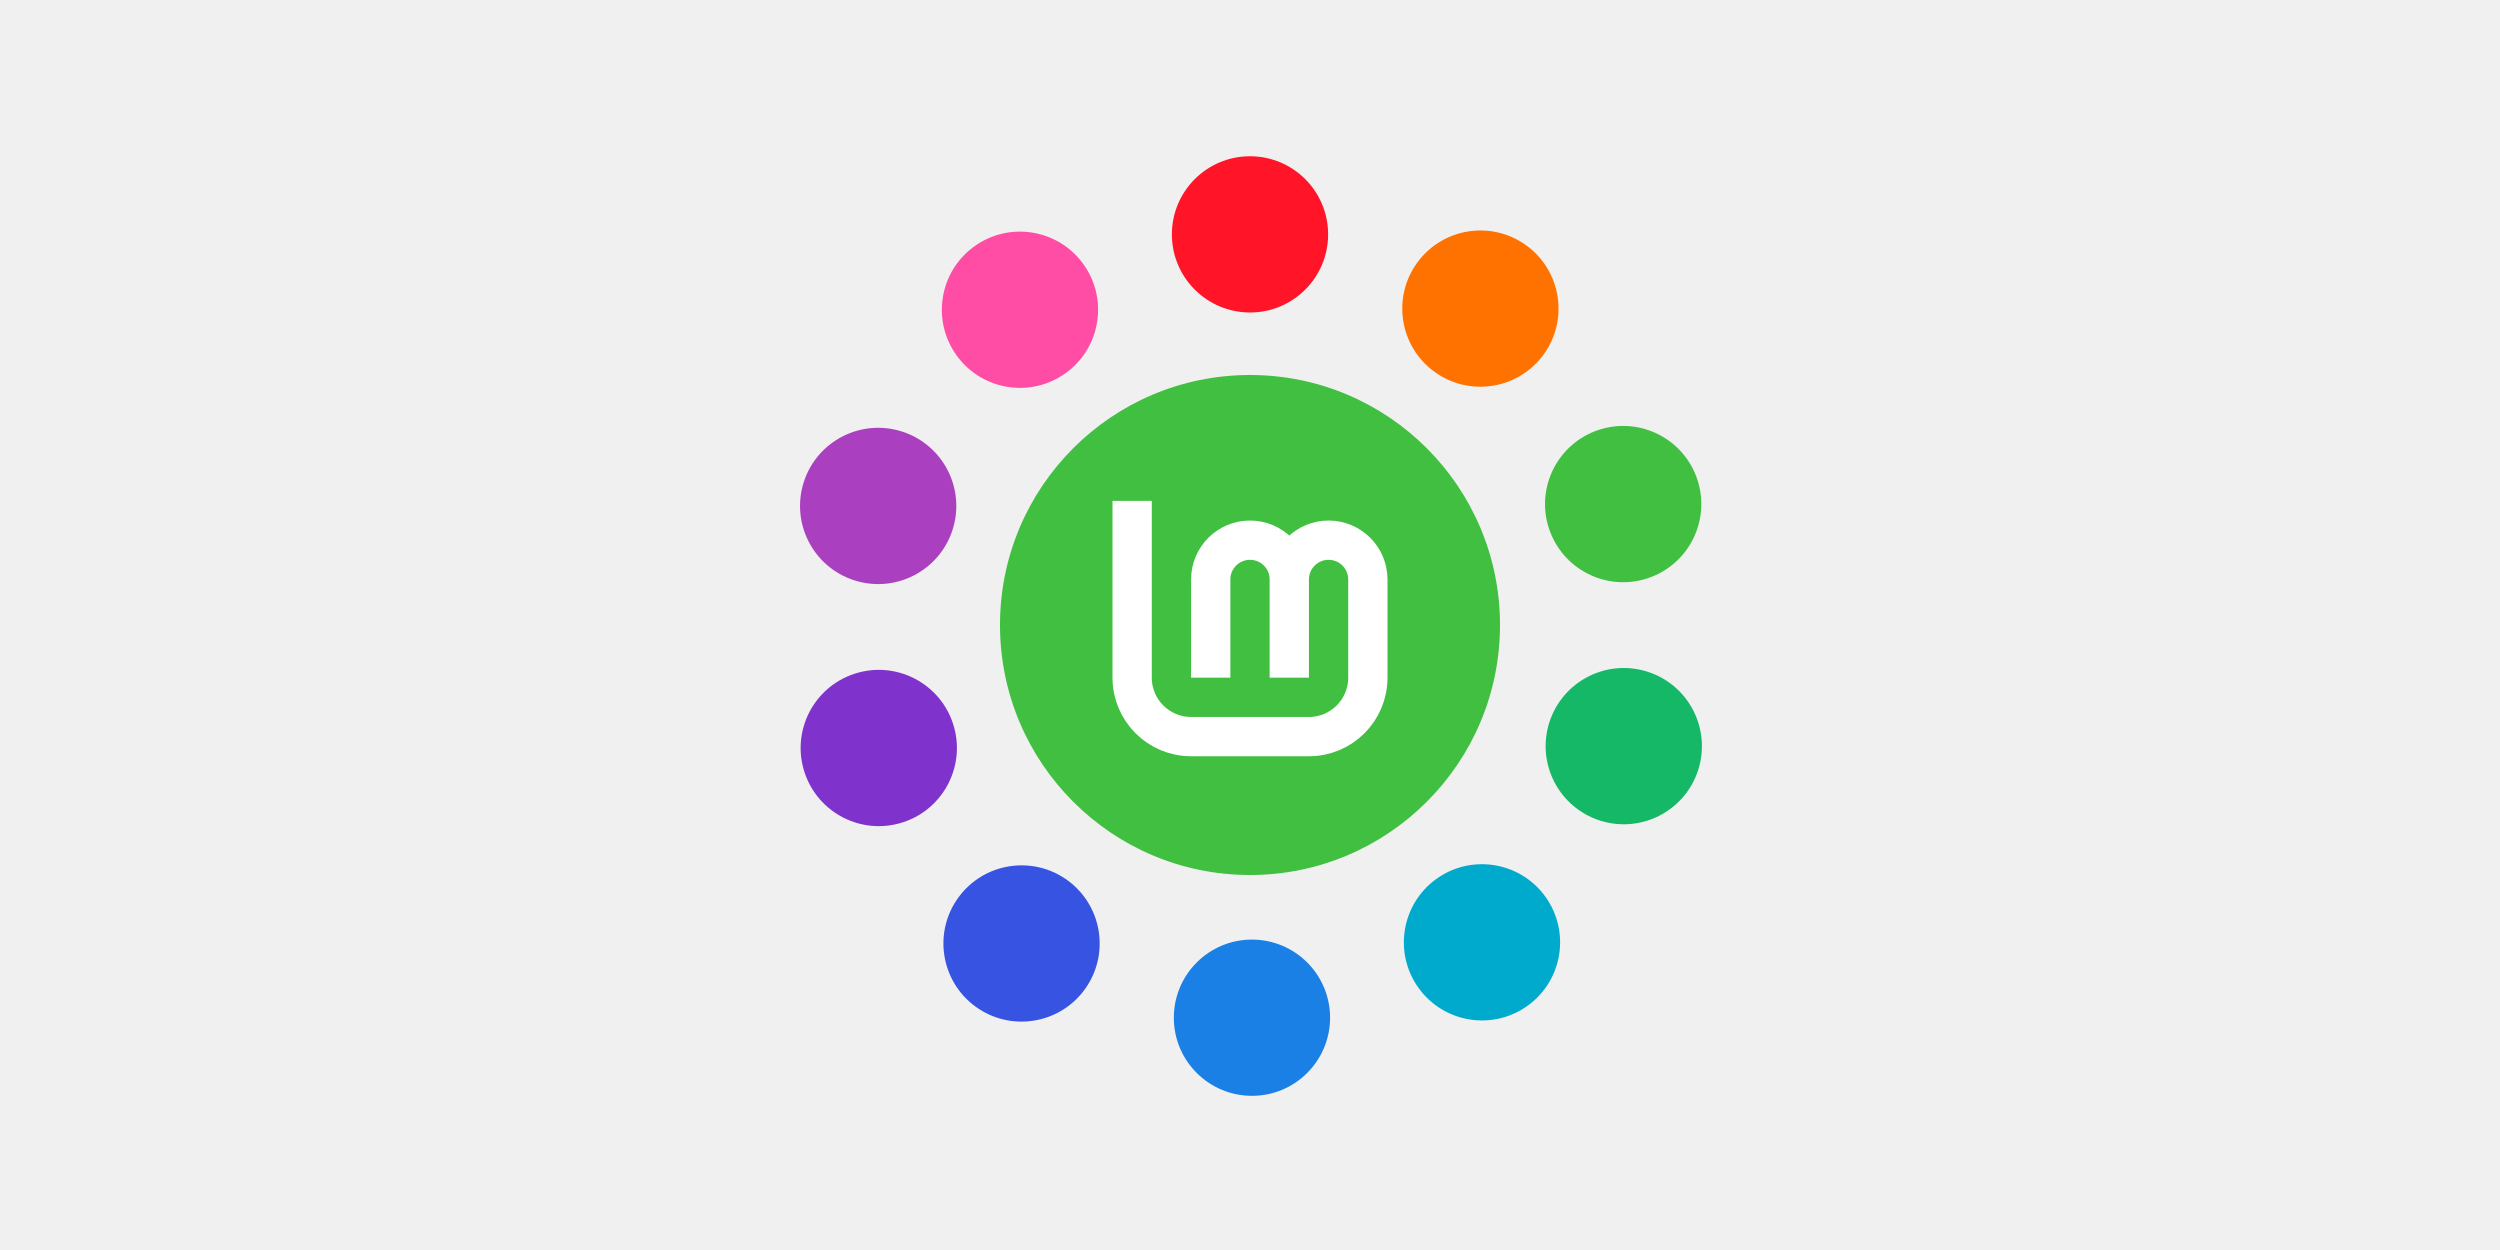
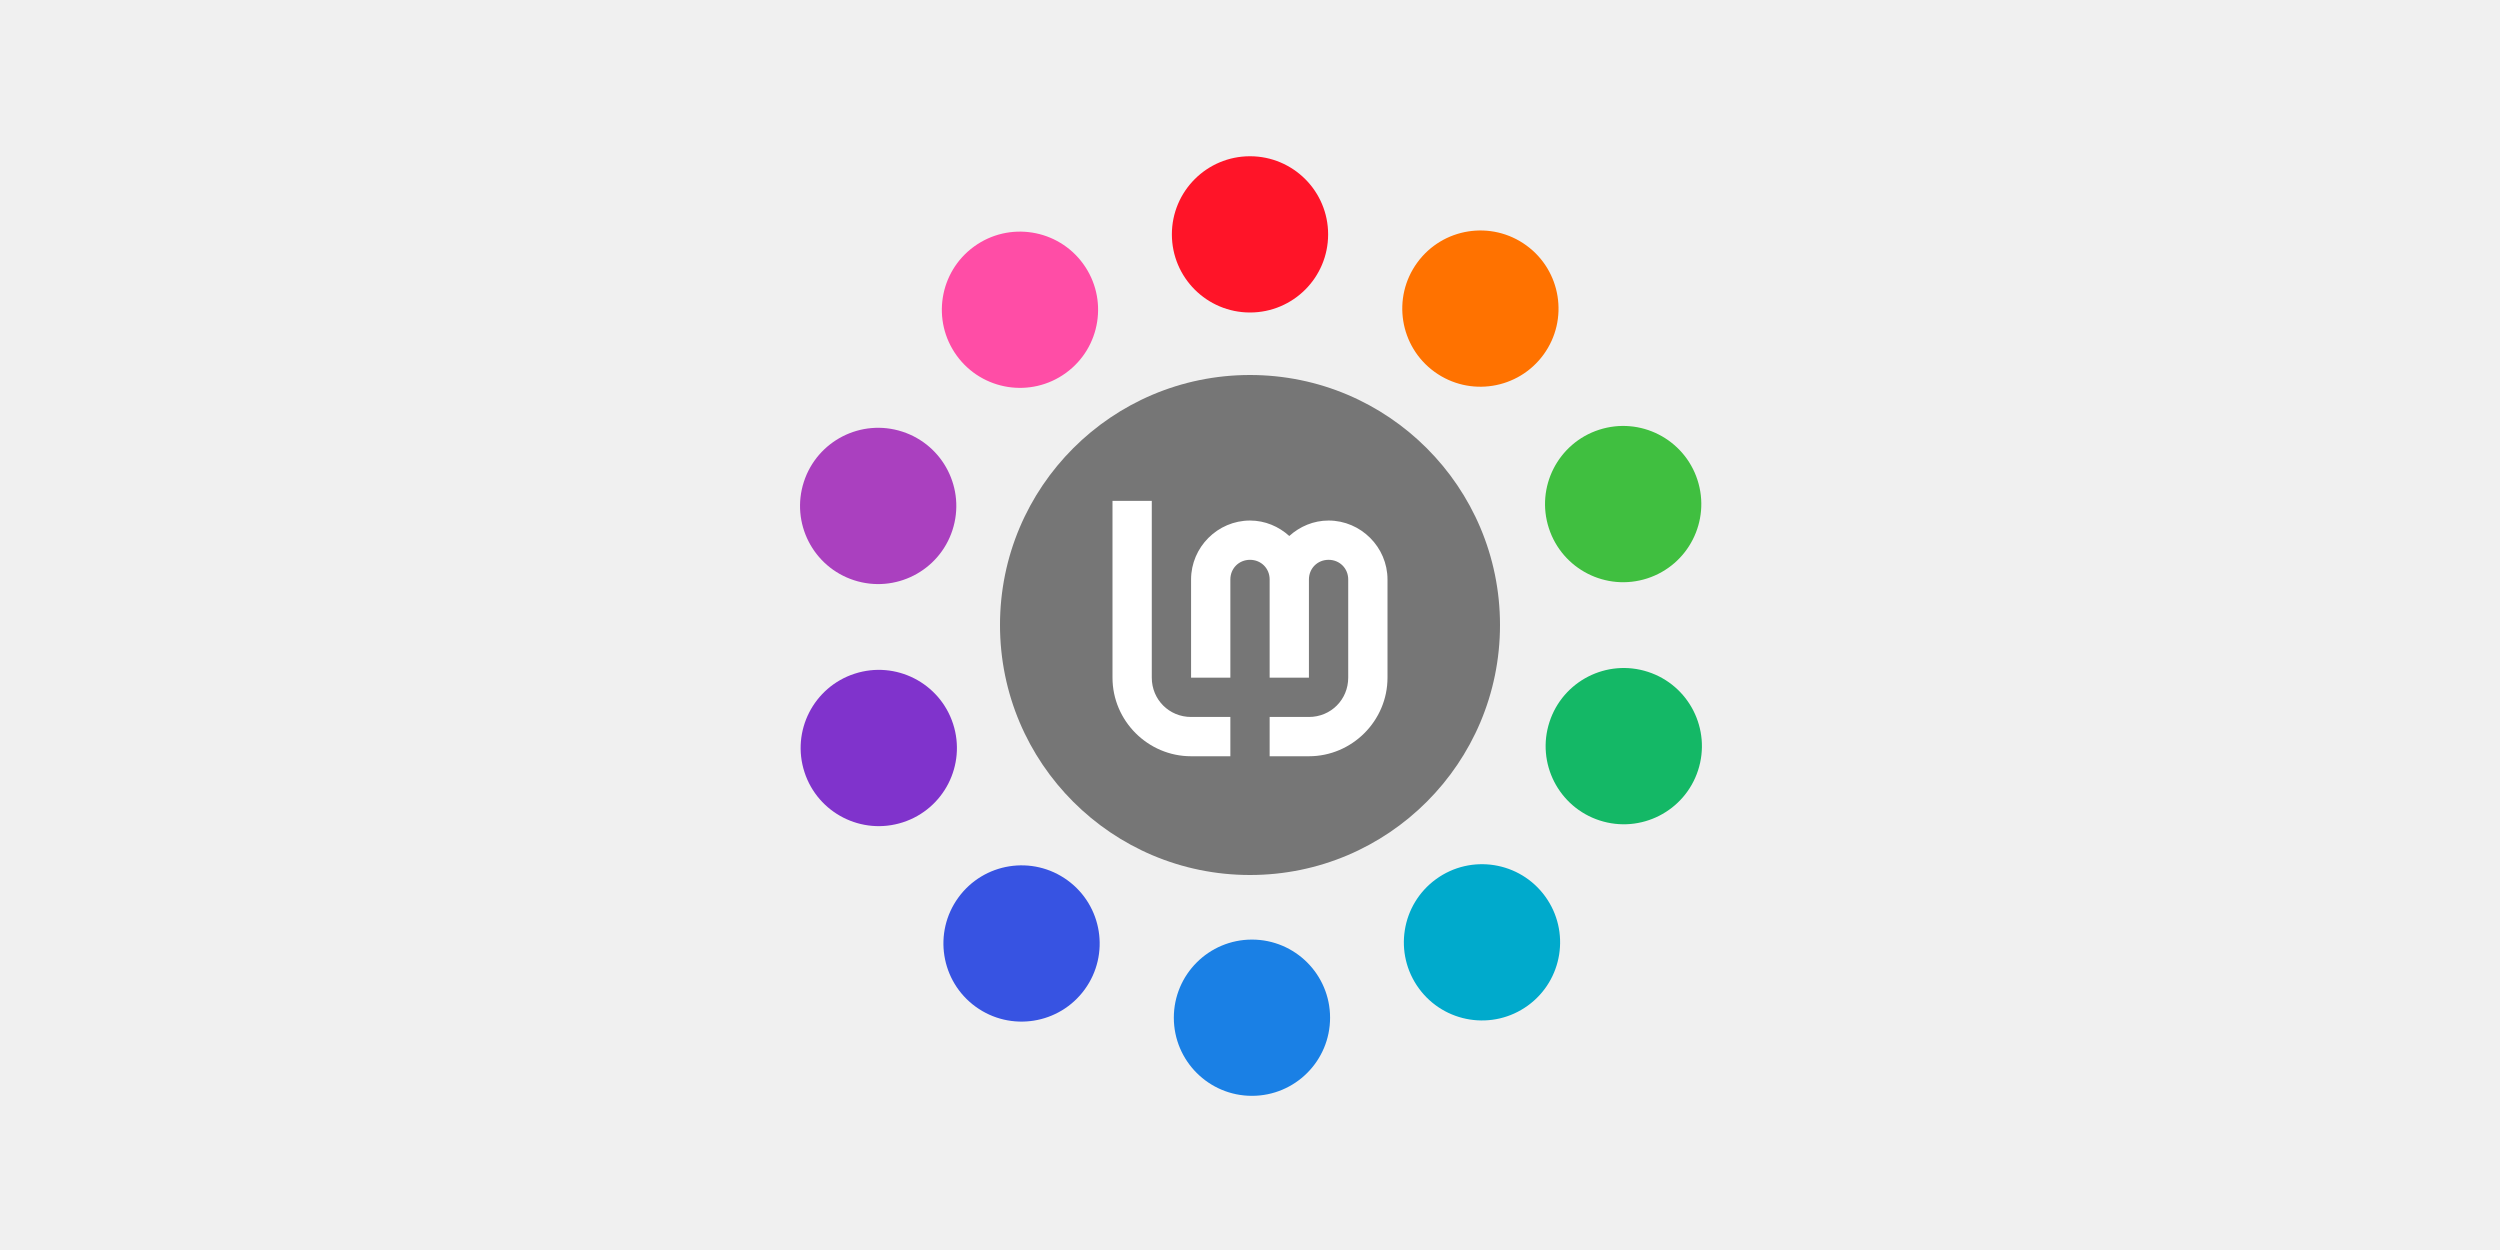
<svg xmlns="http://www.w3.org/2000/svg" width="1280" height="640" viewBox="0 0 1280 640" id="svg2" version="1.1">
  <defs id="defs4" />
  <g transform="translate(0,-1.2e-5)" id="layer2" />
  <g transform="translate(0,-1.2e-5)" id="layer1" />
  <g id="layer3" transform="translate(-16,-32)">
-     <g transform="matrix(0.9142857,0,0,0.9142857,442.9714,-537.9312)" id="g58">
-       <circle cy="973.362" cx="233" id="ellipse4247" style="fill:#40bf40;fill-opacity:1;stroke:none;stroke-width:22.336;stroke-linecap:butt;stroke-linejoin:bevel;stroke-miterlimit:4;stroke-dasharray:none;stroke-opacity:1" r="140" />
-       <path d="m 211,1002.862 v -55 c 0,-12.15 9.85,-22 22,-22 12.15,0 22,9.85 22,22 v 55 m -88,-99 v 99 c 0,18.225 14.775,33 33,33 h 66 c 18.225,0 33,-14.775 33,-33 v -55 c 0,-12.15 -9.85,-22 -22,-22 -12.15,0 -22,9.85 -22,22" style="fill:none;fill-opacity:0.267;stroke:#ffffff;stroke-width:22;stroke-linecap:butt;stroke-linejoin:miter;stroke-miterlimit:4;stroke-dasharray:none;stroke-opacity:1" id="path4249" />
-     </g>
    <circle style="fill:#ff1428;fill-opacity:1;stroke:none;stroke-width:0;stroke-miterlimit:4;stroke-dasharray:none" id="path863" cx="656" cy="152" r="40" />
    <circle style="fill:#ff7200;fill-opacity:1;stroke:none;stroke-width:0;stroke-miterlimit:4;stroke-dasharray:none" id="circle879" cx="737.834" cy="-301.209" r="40" transform="rotate(36)" />
    <circle style="fill:#40bf40;fill-opacity:1;stroke:none;stroke-width:0;stroke-miterlimit:4;stroke-dasharray:none" id="circle881" cx="537.649" cy="-715.963" r="40" transform="rotate(72)" />
    <circle style="fill:#14b866;fill-opacity:1;stroke:none;stroke-width:0;stroke-miterlimit:4;stroke-dasharray:none" id="circle883" cx="131.91" cy="-933.841" r="40" transform="rotate(108)" />
    <circle style="fill:#00aacc;fill-opacity:1;stroke:none;stroke-width:0;stroke-miterlimit:4;stroke-dasharray:none" id="circle885" cx="-324.406" cy="-871.62" r="40" transform="rotate(144)" />
    <circle style="fill:#1a80e5;fill-opacity:1;stroke:none;stroke-width:0;stroke-miterlimit:4;stroke-dasharray:none" id="circle887" cx="-657" cy="-553.067" r="40" transform="scale(-1)" />
    <circle style="fill:#3753e2;fill-opacity:1;stroke:none;stroke-width:0;stroke-miterlimit:4;stroke-dasharray:none" id="circle889" cx="-738.834" cy="-99.858" r="40" transform="rotate(-144)" />
    <circle style="fill:#8033cc;fill-opacity:1;stroke:none;stroke-width:0;stroke-miterlimit:4;stroke-dasharray:none" id="circle891" cx="-538.649" cy="314.896" r="40" transform="rotate(-108)" />
    <circle style="fill:#aa40bf;fill-opacity:1;stroke:none;stroke-width:0;stroke-miterlimit:4;stroke-dasharray:none" id="circle893" cx="-132.91" cy="532.774" r="40" transform="rotate(-72)" />
    <circle style="fill:#ff4da6;fill-opacity:1;stroke:none;stroke-width:0;stroke-miterlimit:4;stroke-dasharray:none" id="circle895" cx="323.406" cy="470.553" r="40" transform="rotate(-36)" />
+     <g id="g2700" transform="matrix(0.9142857,0,0,0.9142857,442.9714,-537.9312)" style="stroke-width:1.094">
+       <circle r="140" style="fill:#767676;fill-opacity:1;stroke:none;stroke-width:24.43;stroke-linecap:butt;stroke-linejoin:bevel;stroke-miterlimit:4;stroke-dasharray:none;stroke-opacity:1" id="ellipse4247" cx="233" cy="973.362" />
+       <path id="path2688" style="color:#000000;font-style:normal;font-variant:normal;font-weight:normal;font-stretch:normal;font-size:medium;line-height:normal;font-family:sans-serif;font-variant-ligatures:normal;font-variant-position:normal;font-variant-caps:normal;font-variant-numeric:normal;font-variant-alternates:normal;font-variant-east-asian:normal;font-feature-settings:normal;font-variation-settings:normal;text-indent:0;text-align:start;text-decoration:none;text-decoration-line:none;text-decoration-style:solid;text-decoration-color:#000000;letter-spacing:normal;word-spacing:normal;text-transform:none;writing-mode:lr-tb;direction:ltr;text-orientation:mixed;dominant-baseline:auto;baseline-shift:baseline;text-anchor:start;white-space:normal;shape-padding:0;shape-margin:0;inline-size:0;clip-rule:nonzero;display:inline;overflow:visible;visibility:visible;opacity:1;isolation:auto;mix-blend-mode:normal;color-interpolation:sRGB;color-interpolation-filters:linearRGB;solid-color:#000000;solid-opacity:1;vector-effect:none;fill:#ffffff;fill-opacity:1;fill-rule:nonzero;stroke:none;stroke-width:24.062;stroke-linecap:butt;stroke-linejoin:miter;stroke-miterlimit:4;stroke-dasharray:none;stroke-dashoffset:0;stroke-opacity:1;color-rendering:auto;image-rendering:auto;shape-rendering:auto;text-rendering:auto;enable-background:accumulate;stop-color:#000000;stop-opacity:1" d="m 63,70.5 v 99 c 0,24.17 19.83,44 44,44 h 22 v -22 h -22 c -12.281,0 -22,-9.719 -22,-22 v -99 z m 77,11 c -18.095,0 -33,14.905 -33,33 v 55 h 22 v -55 c 0,-6.205 4.795,-11 11,-11 6.205,0 11,4.795 11,11 v 55 h 22 v -55 c 0,-6.205 4.795,-11 11,-11 6.205,0 11,4.795 11,11 v 55 c 0,12.281 -9.719,22 -22,22 h -22 v 22 h 22 c 24.17,0 44,-19.83 44,-44 v -55 c 0,-18.095 -14.905,-33 -33,-33 -8.453,0 -16.133,3.341 -22,8.652 C 156.133,84.841 148.453,81.5 140,81.5 Z" transform="translate(93,833.3622)" />
+     </g>
  </g>
</svg>
